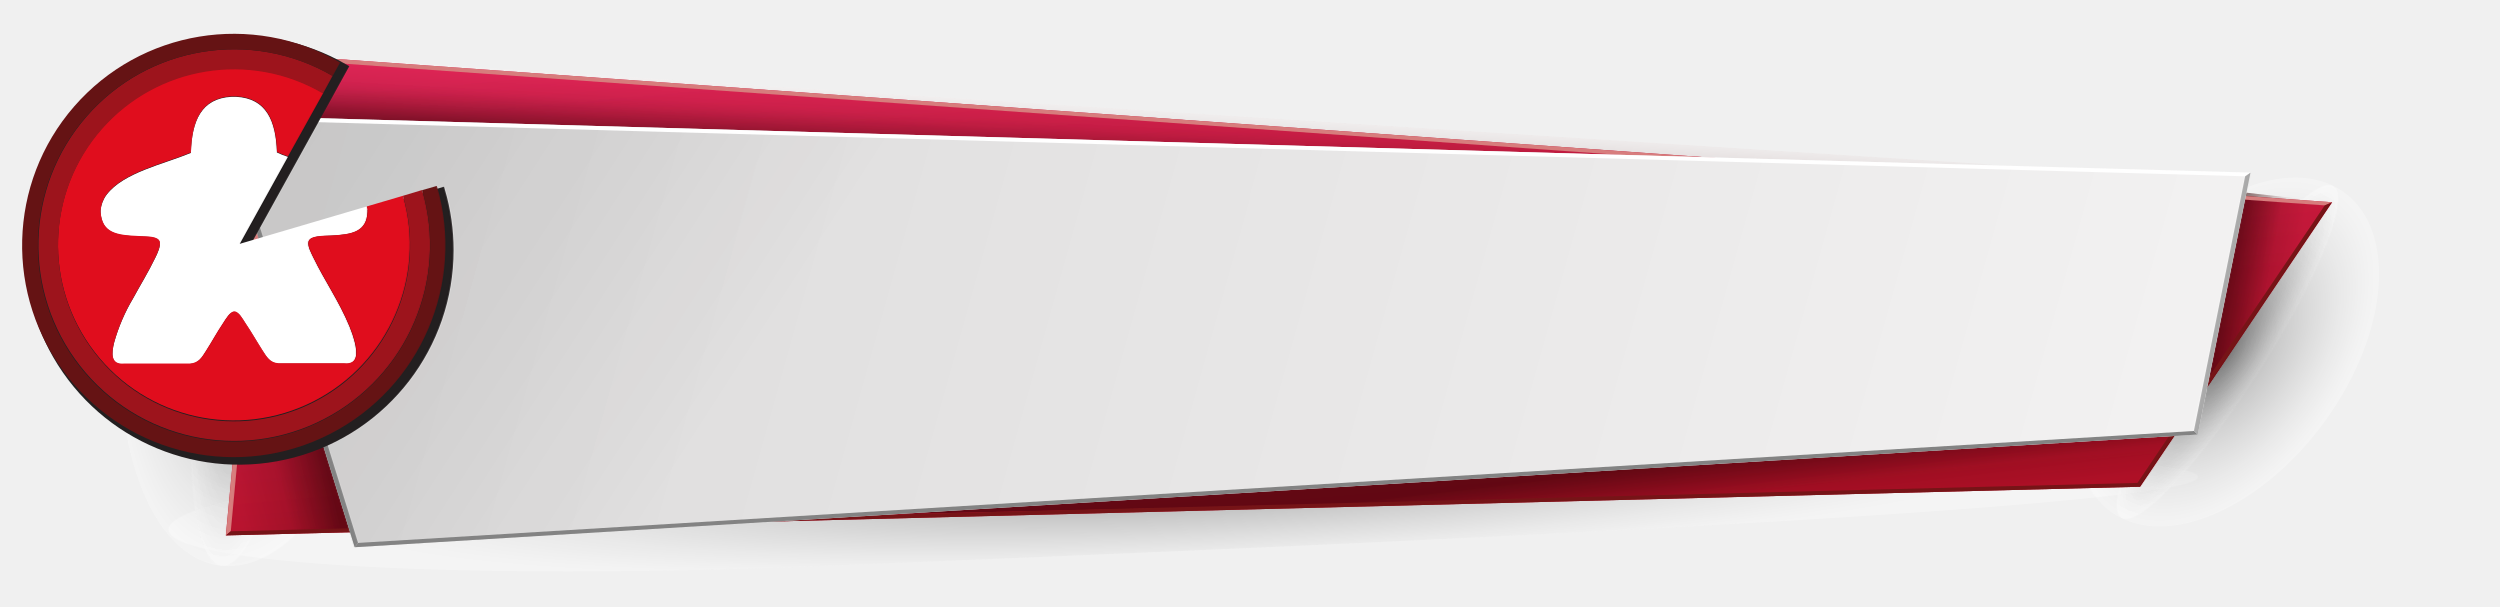
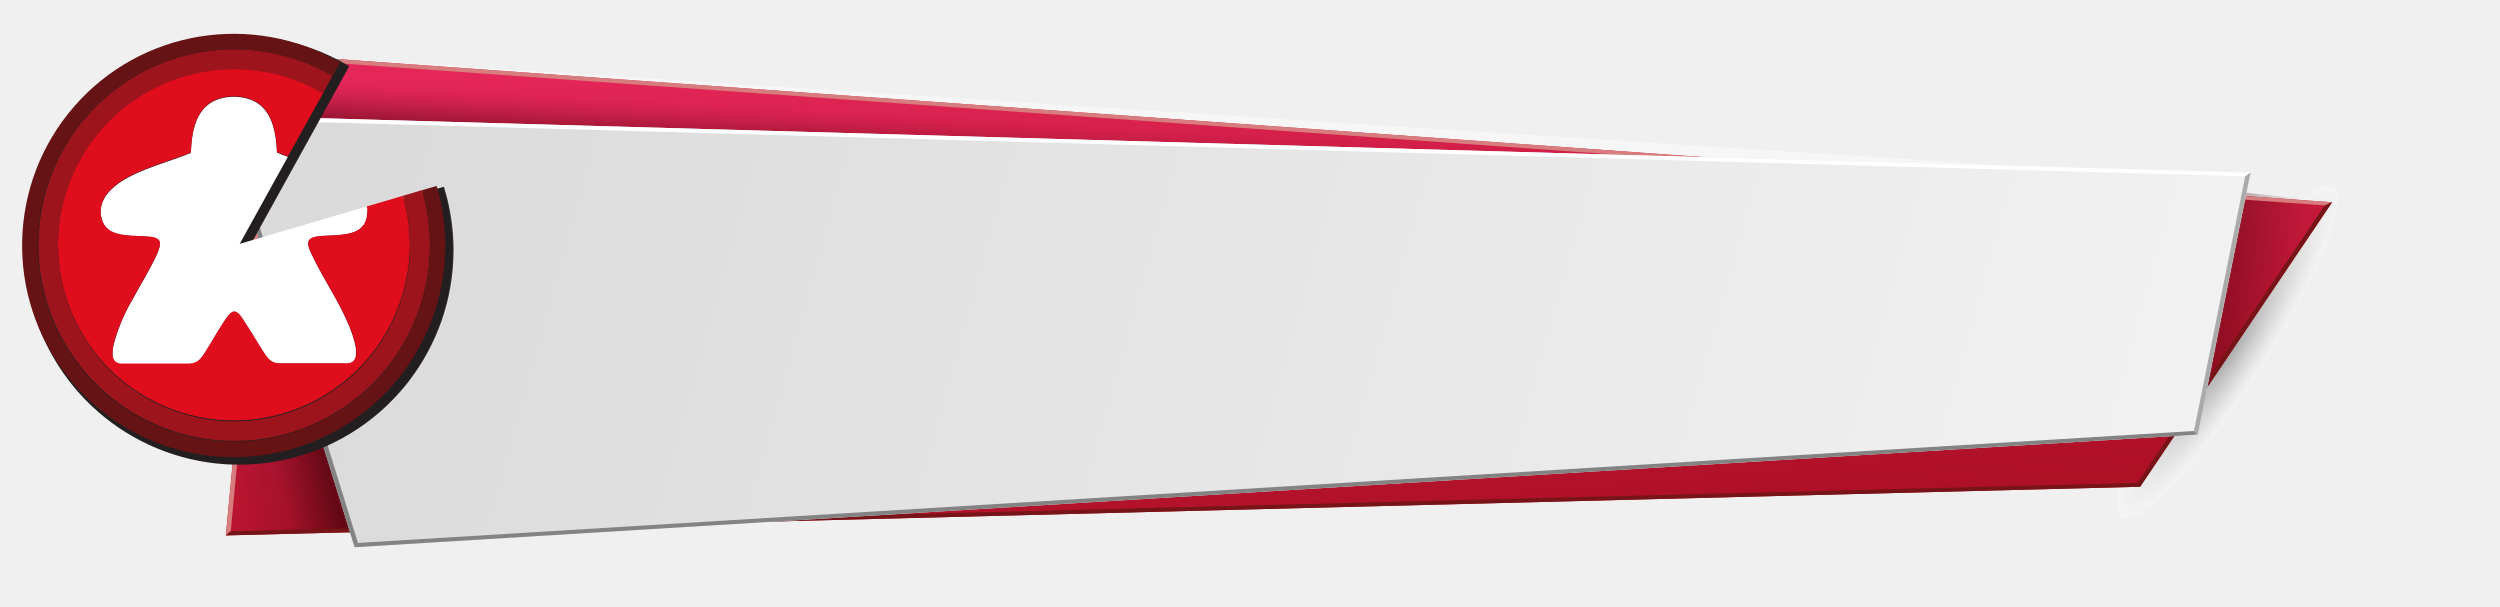
<svg xmlns="http://www.w3.org/2000/svg" xmlns:xlink="http://www.w3.org/1999/xlink" viewBox="0 0 566.93 137.53">
  <defs>
-     <style>.cls-1{isolation:isolate;}.cls-10,.cls-13,.cls-14,.cls-2,.cls-3,.cls-4,.cls-5,.cls-6,.cls-8{opacity:0.3;}.cls-10,.cls-11,.cls-12,.cls-13,.cls-14,.cls-15,.cls-19,.cls-2,.cls-3,.cls-4,.cls-5,.cls-6,.cls-8,.cls-9{mix-blend-mode:multiply;}.cls-2{fill:url(#radial-gradient);}.cls-3{fill:url(#radial-gradient-2);}.cls-4{fill:url(#radial-gradient-3);}.cls-5{fill:url(#radial-gradient-4);}.cls-6{fill:url(#radial-gradient-5);}.cls-7{fill:url(#linear-gradient);}.cls-8{fill:url(#linear-gradient-2);}.cls-11,.cls-12,.cls-15,.cls-9{opacity:0.4;}.cls-9{fill:url(#linear-gradient-3);}.cls-10{fill:url(#linear-gradient-4);}.cls-11{fill:url(#linear-gradient-5);}.cls-12{fill:url(#linear-gradient-6);}.cls-13{fill:url(#linear-gradient-7);}.cls-14{fill:url(#linear-gradient-8);}.cls-15{fill:url(#linear-gradient-9);}.cls-16{fill:#d77d7d;}.cls-17{fill:#761417;}.cls-18{fill:url(#linear-gradient-10);}.cls-19{opacity:0.1;fill:url(#linear-gradient-11);}.cls-20{fill:#838383;}.cls-21{fill:#fff;}.cls-22{fill:#aaa;}.cls-23{fill:#231f20;stroke:#231f20;stroke-miterlimit:10;stroke-width:1.42px;}.cls-24{fill:#e00d1d;}.cls-25{fill:#9d141c;}.cls-26{fill:#651314;}</style>
+     <style>.cls-1{isolation:isolate;}.cls-10,.cls-13,.cls-14,.cls-2,.cls-3,.cls-4,.cls-5,.cls-6,.cls-8{opacity:0.3;}.cls-10,.cls-11,.cls-12,.cls-13,.cls-14,.cls-15,.cls-19,.cls-2,.cls-3,.cls-4,.cls-5,.cls-6,.cls-8,.cls-9{mix-blend-mode:multiply;}.cls-2{opacity:0.0;fill:url(#radial-gradient);}.cls-3{opacity:0.0;fill:url(#radial-gradient-2);}.cls-4{opacity:0.0;fill:url(#radial-gradient-3);}.cls-5{opacity:0.0;fill:url(#radial-gradient-4);}.cls-6{fill:url(#radial-gradient-5);}.cls-7{fill:url(#linear-gradient);}.cls-8{opacity:0.0;fill:url(#linear-gradient-2);}.cls-11,.cls-12,.cls-15,.cls-9{opacity:0.4;}.cls-9{fill:url(#linear-gradient-3);}.cls-10{fill:url(#linear-gradient-4);}.cls-11{opacity:0.0;fill:url(#linear-gradient-5);}.cls-12{fill:url(#linear-gradient-6);}.cls-13{fill:url(#linear-gradient-7);}.cls-14{opacity:0.0;fill:url(#linear-gradient-8);}.cls-15{opacity:0.0;fill:url(#linear-gradient-9);}.cls-16{fill:#d77d7d;}.cls-17{fill:#761417;}.cls-18{fill:url(#linear-gradient-10);}.cls-19{opacity:0.0;fill:url(#linear-gradient-11);}.cls-20{fill:#838383;}.cls-21{fill:#fff;}.cls-22{fill:#aaa;}.cls-23{fill:#231f20;stroke:#231f20;stroke-miterlimit:10;stroke-width:1.42px;}.cls-24{fill:#e00d1d;}.cls-25{fill:#9d141c;}.cls-26{fill:#651314;}</style>
    <radialGradient id="radial-gradient" cx="284.38" cy="-357.04" r="47.49" gradientTransform="matrix(4.07, -0.17, 0.02, 0.39, -880.65, 298.12)" gradientUnits="userSpaceOnUse">
      <stop offset="0" />
      <stop offset="0.13" stop-color="#2b2b2b" />
      <stop offset="0.37" stop-color="#767676" />
      <stop offset="0.59" stop-color="#b1b1b1" />
      <stop offset="0.77" stop-color="#dbdbdb" />
      <stop offset="0.92" stop-color="#f5f5f5" />
      <stop offset="1" stop-color="#fff" />
    </radialGradient>
    <radialGradient id="radial-gradient-2" cx="57.91" cy="264.96" r="36.2" gradientTransform="matrix(0.35, 0.04, -0.22, 1.63, 95.53, -364.21)" xlink:href="#radial-gradient" />
    <radialGradient id="radial-gradient-3" cx="37.4" cy="264.77" r="36.21" gradientTransform="matrix(0.83, 0.08, -0.22, 1.63, 84.8, -364.98)" xlink:href="#radial-gradient" />
    <radialGradient id="radial-gradient-4" cx="398.29" cy="220.14" r="36.21" gradientTransform="matrix(0.68, 0.33, -0.66, 1.04, 379.02, -280.09)" xlink:href="#radial-gradient" />
    <radialGradient id="radial-gradient-5" cx="-214.79" cy="219.87" r="36.2" gradientTransform="matrix(0.21, 0.1, -0.66, 1.04, 695.91, -127.41)" xlink:href="#radial-gradient" />
    <linearGradient id="linear-gradient" x1="282.9" y1="2.22" x2="293.7" y2="123.59" gradientUnits="userSpaceOnUse">
      <stop offset="0" stop-color="#e42658" />
      <stop offset="0.61" stop-color="#c01737" />
      <stop offset="1" stop-color="#ae1026" />
    </linearGradient>
    <linearGradient id="linear-gradient-2" x1="256.84" y1="19.53" x2="255.78" y2="38.05" gradientUnits="userSpaceOnUse">
      <stop offset="0" stop-color="#fff" />
      <stop offset="0.09" stop-color="#faf8f8" />
      <stop offset="0.23" stop-color="#ebe5e5" />
      <stop offset="0.38" stop-color="#d2c5c5" />
      <stop offset="0.56" stop-color="#b09a9a" />
      <stop offset="0.75" stop-color="#846161" />
      <stop offset="0.96" stop-color="#501e1e" />
      <stop offset="1" stop-color="#440f0f" />
    </linearGradient>
    <linearGradient id="linear-gradient-3" x1="256.33" y1="28.51" x2="255.85" y2="36.77" xlink:href="#linear-gradient-2" />
    <linearGradient id="linear-gradient-4" x1="519.21" y1="68.91" x2="505.05" y2="66.18" gradientUnits="userSpaceOnUse">
      <stop offset="0" stop-color="#fff" />
      <stop offset="1" stop-color="#440f0f" />
    </linearGradient>
    <linearGradient id="linear-gradient-5" x1="513.63" y1="67.83" x2="505.15" y2="66.2" xlink:href="#linear-gradient-4" />
    <linearGradient id="linear-gradient-6" x1="57.87" y1="87.2" x2="68.35" y2="84.52" gradientUnits="userSpaceOnUse">
      <stop offset="0" stop-color="#fff" />
      <stop offset="0.18" stop-color="#e0d8d8" />
      <stop offset="0.6" stop-color="#947575" />
      <stop offset="1" stop-color="#440f0f" />
    </linearGradient>
    <linearGradient id="linear-gradient-7" x1="47.54" y1="89.85" x2="68.28" y2="84.54" xlink:href="#linear-gradient-4" />
    <linearGradient id="linear-gradient-8" x1="313.94" y1="127.7" x2="312.21" y2="112.92" xlink:href="#linear-gradient-4" />
    <linearGradient id="linear-gradient-9" x1="313.23" y1="121.62" x2="312.22" y2="113.04" xlink:href="#linear-gradient-4" />
    <linearGradient id="linear-gradient-10" x1="54.43" y1="14.46" x2="495.3" y2="137.27" gradientUnits="userSpaceOnUse">
      <stop offset="0" stop-color="#dad9d9" />
      <stop offset="1" stop-color="#f3f2f2" />
    </linearGradient>
    <linearGradient id="linear-gradient-11" x1="96.36" y1="-47.08" x2="207.55" y2="24.77" gradientUnits="userSpaceOnUse">
      <stop offset="0" />
      <stop offset="0.09" stop-color="#0b0b0b" />
      <stop offset="0.24" stop-color="#282828" />
      <stop offset="0.43" stop-color="#575757" />
      <stop offset="0.67" stop-color="#989898" />
      <stop offset="0.94" stop-color="#ebebeb" />
      <stop offset="1" stop-color="#fff" />
    </linearGradient>
  </defs>
  <g class="cls-1">
    <g id="Livello_1" data-name="Livello 1">
      <path class="cls-2" d="M498.67,108.13c.42,7.84-231.13,16.9-312.44,20.22s-147.58-.35-148-8.2,65.16-16.9,146.47-20.22S498.24,100.28,498.67,108.13Z" />
      <path class="cls-3" d="M70.76,70.62C66.41,103.18,57.23,129,50.26,128.3s-9.11-27.67-4.76-60.24S59,9.67,66,10.37,75.11,38.05,70.76,70.62Z" />
      <path class="cls-4" d="M88,72.37C83.69,104.93,66.77,130,50.26,128.3s-26.38-29.42-22-62S49.49,8.71,66,10.37,92.38,39.8,88,72.37Z" />
      <path class="cls-5" d="M530.05,91.69c-13.21,20.83-35,32.4-48.62,25.84s-14-28.76-.79-49.59,35-32.39,48.62-25.83S543.26,70.87,530.05,91.69Z" />
      <path class="cls-6" d="M513,83.49c-13.22,20.83-27.34,36.07-31.56,34S484.5,97,497.71,76.15s27.34-36.07,31.55-34S526.19,62.66,513,83.49Z" />
      <polygon class="cls-7" points="61.48 12.31 51.22 121.42 485.52 110.38 529.07 45.87 61.48 12.31" />
      <polygon class="cls-8" points="452.52 37.35 61.48 12.31 59.12 37.35 452.52 37.35" />
      <polygon class="cls-9" points="452.52 37.35 61.48 12.31 59.12 37.35 452.52 37.35" />
      <polygon class="cls-10" points="499.27 42.55 499.27 90.01 529.07 45.87 499.27 42.55" />
      <polygon class="cls-11" points="499.27 42.55 499.27 90.01 529.07 45.87 499.27 42.55" />
      <polygon class="cls-12" points="83.71 47.63 58.16 47.63 51.22 121.42 83.71 120.08 83.71 47.63" />
      <polygon class="cls-13" points="83.71 47.63 58.16 47.63 51.22 121.42 83.71 120.08 83.71 47.63" />
      <polygon class="cls-14" points="129.42 95.92 129.42 118.2 485.52 110.38 493.63 98.38 493.63 95.92 129.42 95.92" />
      <polygon class="cls-15" points="129.42 95.92 129.42 118.2 485.52 110.38 493.63 98.38 493.63 95.92 129.42 95.92" />
      <polygon class="cls-16" points="52.34 120.48 62.41 13.32 527.4 46.58 529.07 45.87 61.48 12.31 51.22 121.42 52.34 120.48" />
      <polygon class="cls-17" points="527.4 46.58 484.92 109.51 52.34 120.48 51.22 121.42 485.52 110.38 529.07 45.87 527.4 46.58" />
      <path class="cls-18" d="M510.57,39.14,50,26.17l30.45,97.92.25,0c.28-.45.23-1,1-1.32-.73.32-.68.87-1,1.32L498.61,98.54Z" />
      <path class="cls-19" d="M510.57,39.14,50,26.17l30.45,97.92.25,0c.28-.45.23-1,1-1.32-.73.32-.68.87-1,1.32L498.61,98.54Z" />
      <polygon class="cls-20" points="49.99 26.17 80.44 124.09 81.2 123.12 51.35 27.13 51.38 27.13 50.05 26.18 49.99 26.17" />
      <polygon class="cls-21" points="510.57 39.14 50.05 26.18 51.38 27.13 509.36 39.98 510.57 39.14" />
      <polygon class="cls-20" points="81.2 123.12 80.44 124.09 498.61 98.54 498.61 98.53 497.73 97.73 81.2 123.12" />
      <polygon class="cls-22" points="509.36 39.98 497.73 97.73 497.73 97.73 498.61 98.53 510.57 39.14 509.36 39.98" />
      <path class="cls-23" d="M96.86,44.26l-4.35,1.28L84.32,48,55.51,56.43,66.43,36.7l7.95-14.37,2.2-4,1.69-3.06a47.93,47.93,0,1,0,23.89,41.46,48.09,48.09,0,0,0-1.94-13.5Z" />
      <path class="cls-21" d="M83.19,46.82,54.38,55.3,65.3,35.57a17.81,17.81,0,0,1-2.49-1c-.24-7.09-2.35-12.3-9.33-12.62h-.91c-7,.35-9.08,5.61-9.28,12.74-6.2,2.57-15.29,4.43-19.13,9.5a6.87,6.87,0,0,0-1.35,3.56v.45c.34,4.78,3.72,5.23,8.72,5.43,2.1.09,4.32,0,4.69,1.28.27.89-.52,2.61-1,3.56-1.57,3.27-3.44,6.28-5.05,9.24a41.43,41.43,0,0,0-4.29,10c-.6,2.44-.86,5.15,2.28,4.84l14.91,0c2-.13,2.73-1.47,3.63-2.89,1.46-2.29,2.42-4.12,3.92-6.36.59-.89,1.52-2.64,2.57-2.58s1.87,1.73,2.42,2.56c1.49,2.22,2.49,4,3.88,6.2,1,1.49,1.71,2.92,3.71,3l14.91,0c3.12.32,2.92-2.5,2.34-4.85A26.86,26.86,0,0,0,79.25,74c-2.4-5.78-5.54-10.14-8.21-15.64-.47-1-1.35-2.58-1.07-3.56.4-1.34,3.21-1.27,5.22-1.37,4.73-.23,8-.86,8.16-5.39v-.46C83.31,47.32,83.25,47.07,83.19,46.82Z" />
      <path class="cls-24" d="M83.19,46.82c.06.25.12.5.16.76V48c-.19,4.53-3.43,5.16-8.16,5.39-2,.1-4.82,0-5.22,1.37-.28,1,.6,2.58,1.07,3.56,2.67,5.5,5.81,9.86,8.21,15.64a26.86,26.86,0,0,1,1.22,3.56c.58,2.35.78,5.17-2.34,4.85l-14.91,0c-2-.1-2.76-1.53-3.71-3-1.39-2.17-2.39-4-3.88-6.2-.55-.83-1.46-2.51-2.42-2.56s-2,1.69-2.57,2.58c-1.5,2.24-2.46,4.07-3.92,6.36-.9,1.42-1.65,2.76-3.63,2.89l-14.91,0c-3.14.31-2.88-2.4-2.28-4.84a41.43,41.43,0,0,1,4.29-10c1.61-3,3.48-6,5.05-9.24.46-.95,1.25-2.67,1-3.56-.37-1.24-2.59-1.19-4.69-1.28-5-.2-8.38-.65-8.72-5.43v-.45a6.87,6.87,0,0,1,1.35-3.56c3.84-5.07,12.93-6.93,19.13-9.5.2-7.13,2.27-12.39,9.28-12.74h.91c7,.32,9.09,5.53,9.33,12.62a17.81,17.81,0,0,0,2.49,1l8-14.37A39.89,39.89,0,1,0,91.38,44.41Z" />
      <path class="cls-25" d="M91.38,44.41A39.91,39.91,0,1,1,73.25,21.2l2.19-4a44.4,44.4,0,1,0,20.29,25.9Z" />
      <path class="cls-26" d="M95.73,43.13a44.47,44.47,0,1,1-20.29-25.9l1.7-3.06a48,48,0,1,0,21.94,28Z" />
    </g>
  </g>
</svg>
